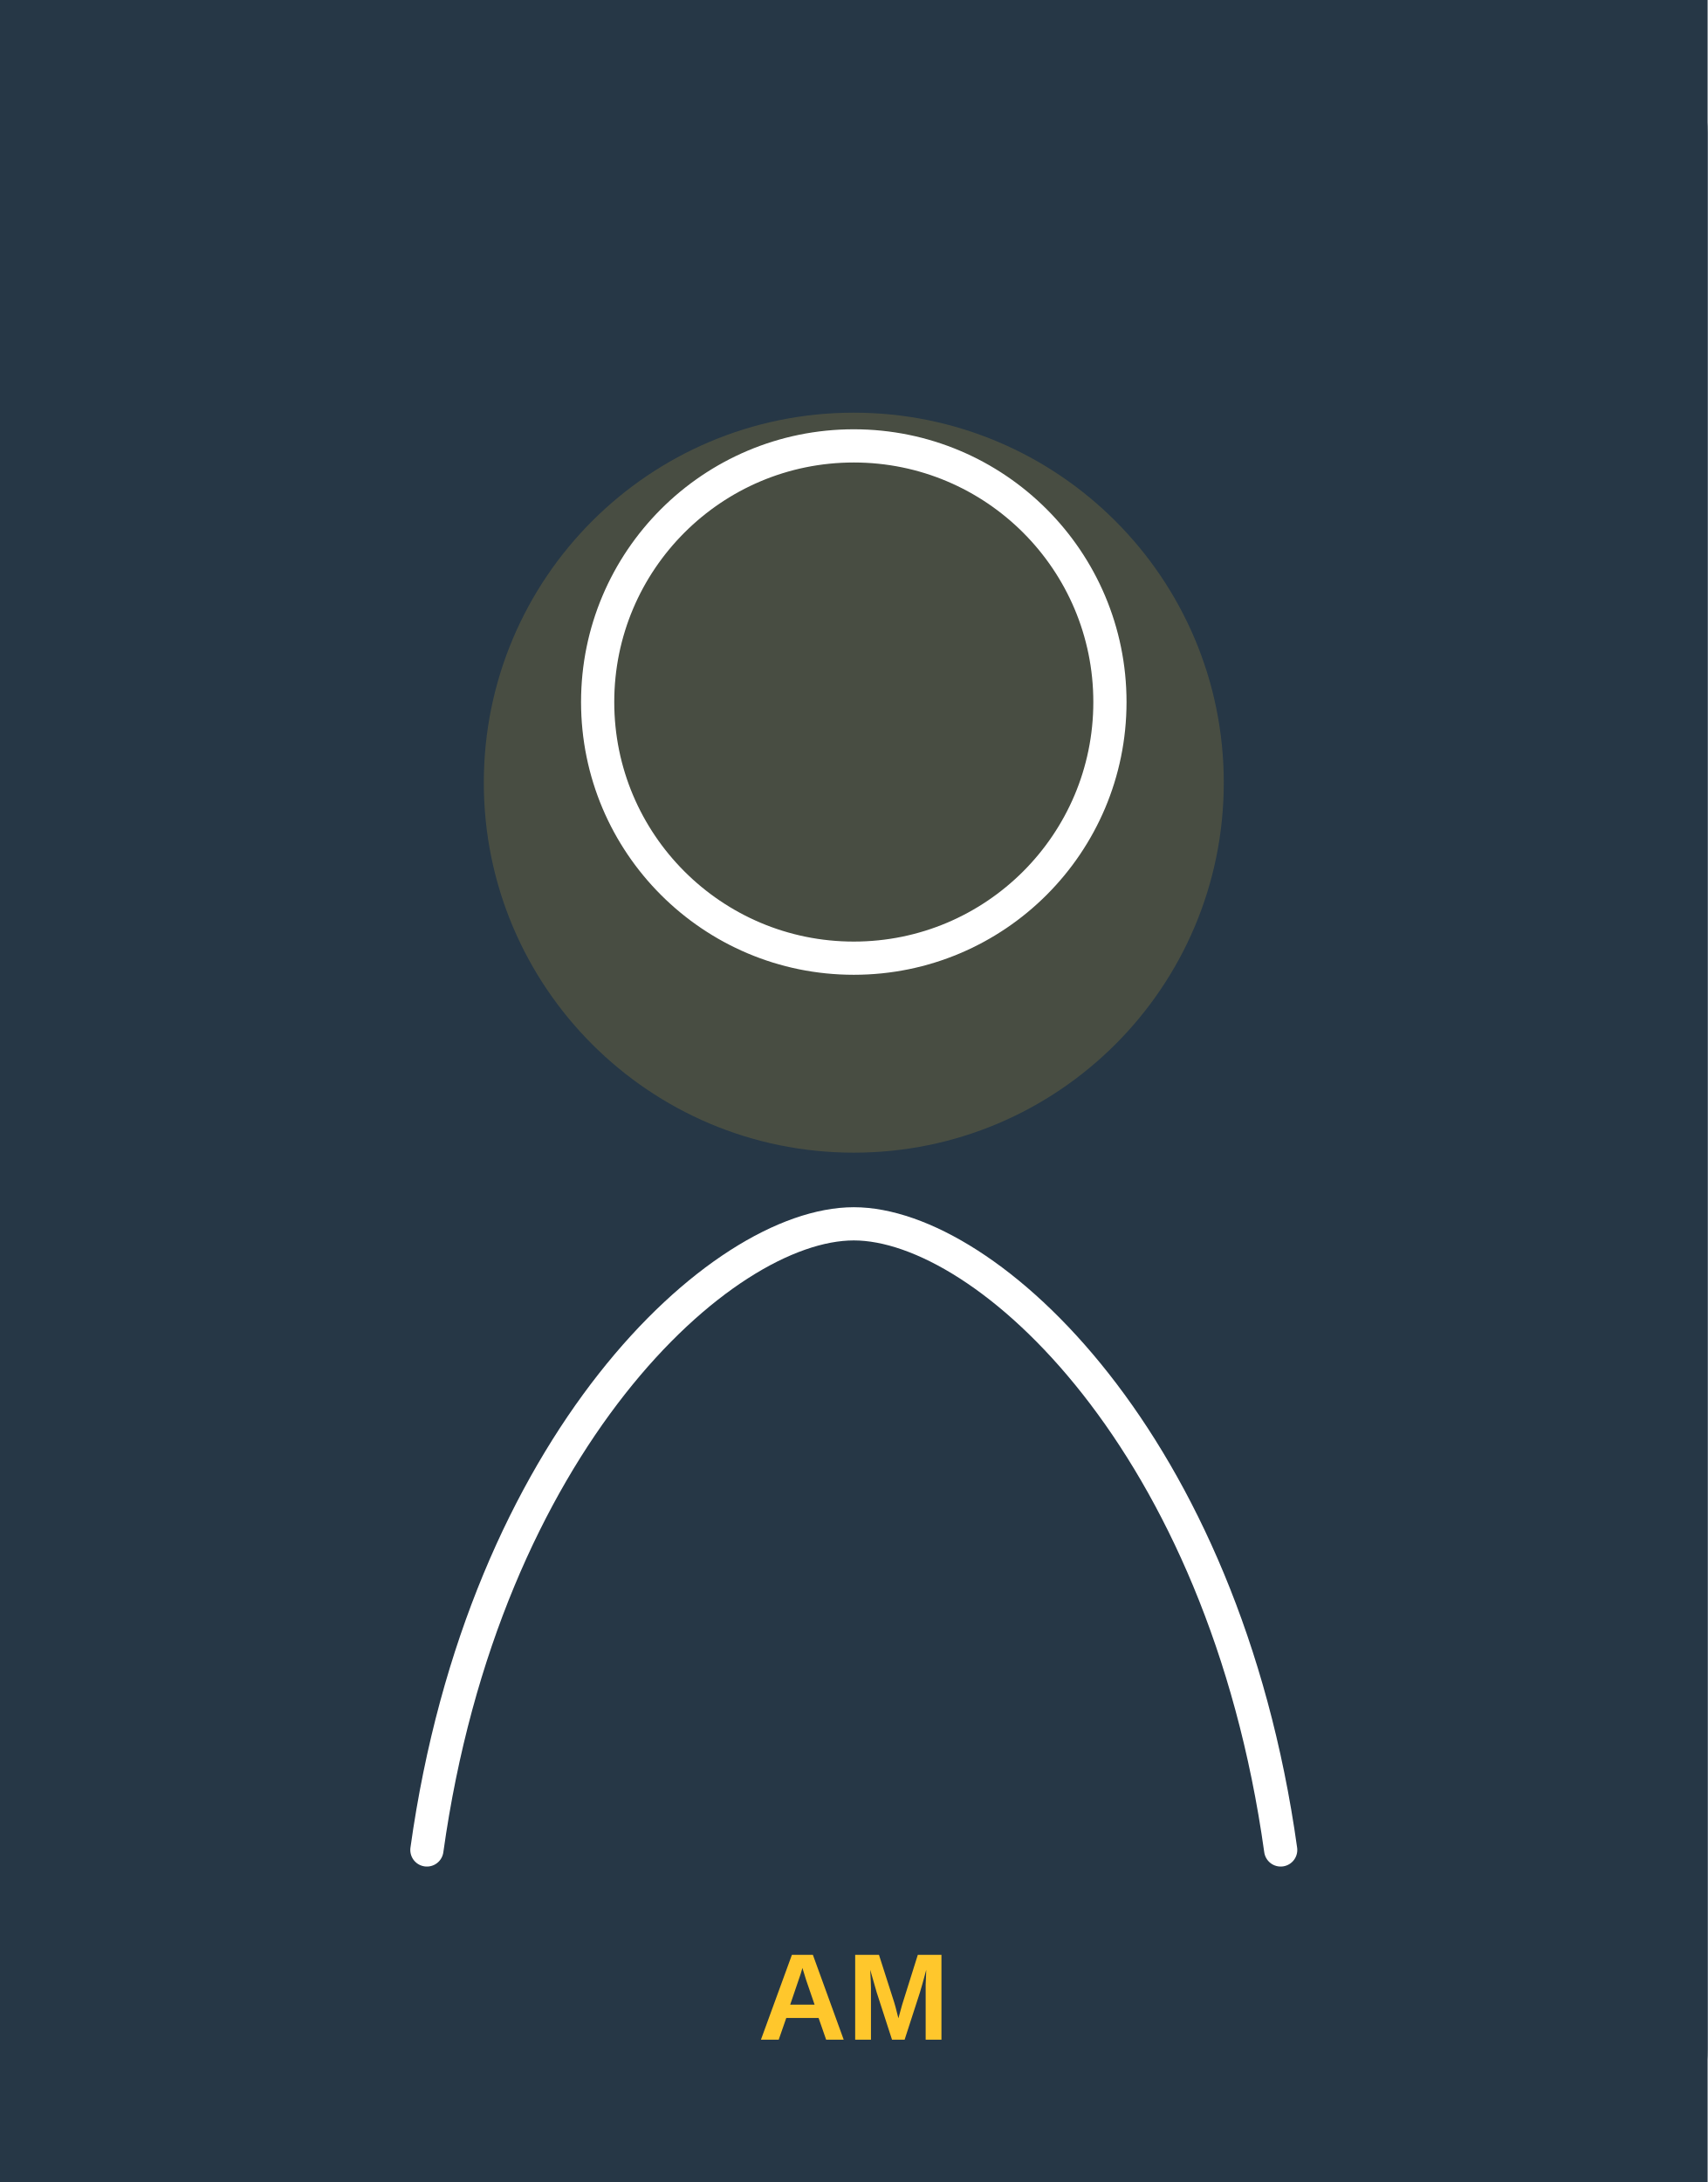
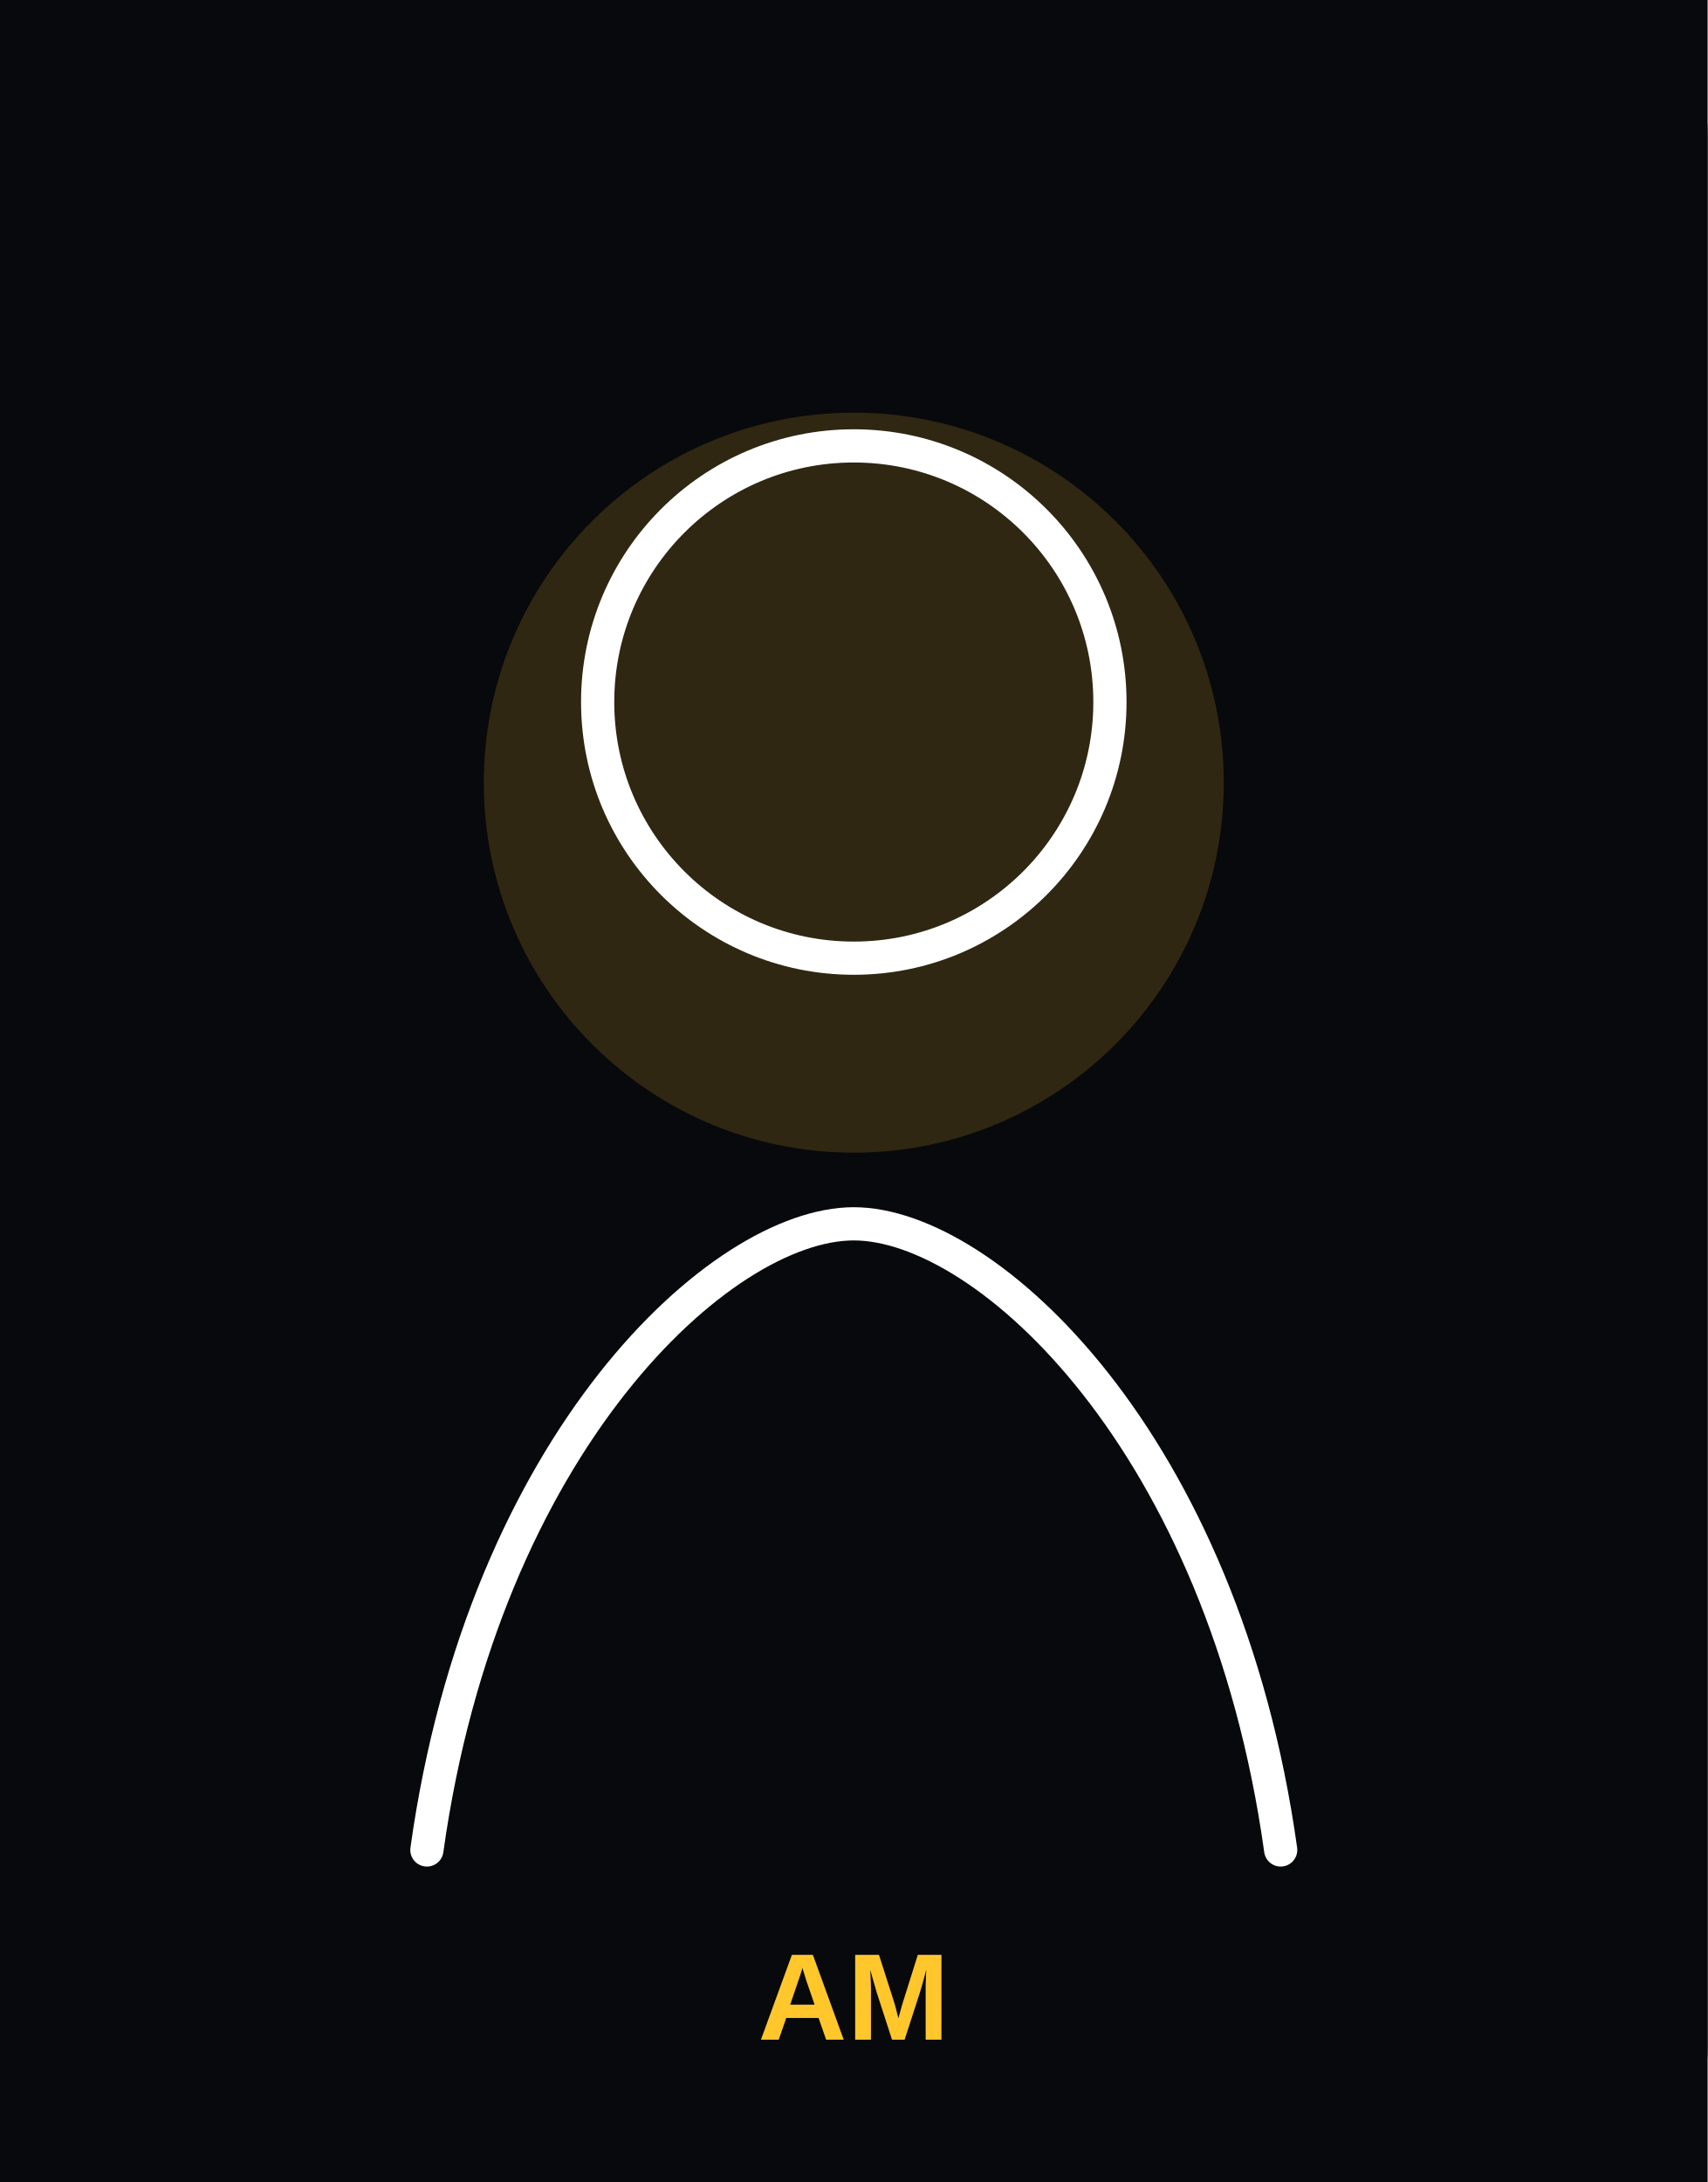
<svg xmlns="http://www.w3.org/2000/svg" width="360" height="460" viewBox="0 0 360 460">
-   <rect width="360" height="460" fill="#263746" />
-   <rect width="360" height="460" rx="28" fill="#263746" />
+   <rect width="360" height="460" fill="#08090C" />
+   <rect width="360" height="460" rx="28" fill="#08090C" />
  <circle cx="180" cy="165" r="78" fill="#FFC72C" opacity=".16" />
  <circle cx="180" cy="148" r="54" fill="none" stroke="#fff" stroke-width="7" />
  <path d="M90 390c12-86 62-132 90-132s78 46 90 132" fill="none" stroke="#fff" stroke-width="7" stroke-linecap="round" />
  <text x="180" y="430" text-anchor="middle" fill="#FFC72C" font-family="Arial, Helvetica, sans-serif" font-size="26" font-weight="700">AM</text>
</svg>
